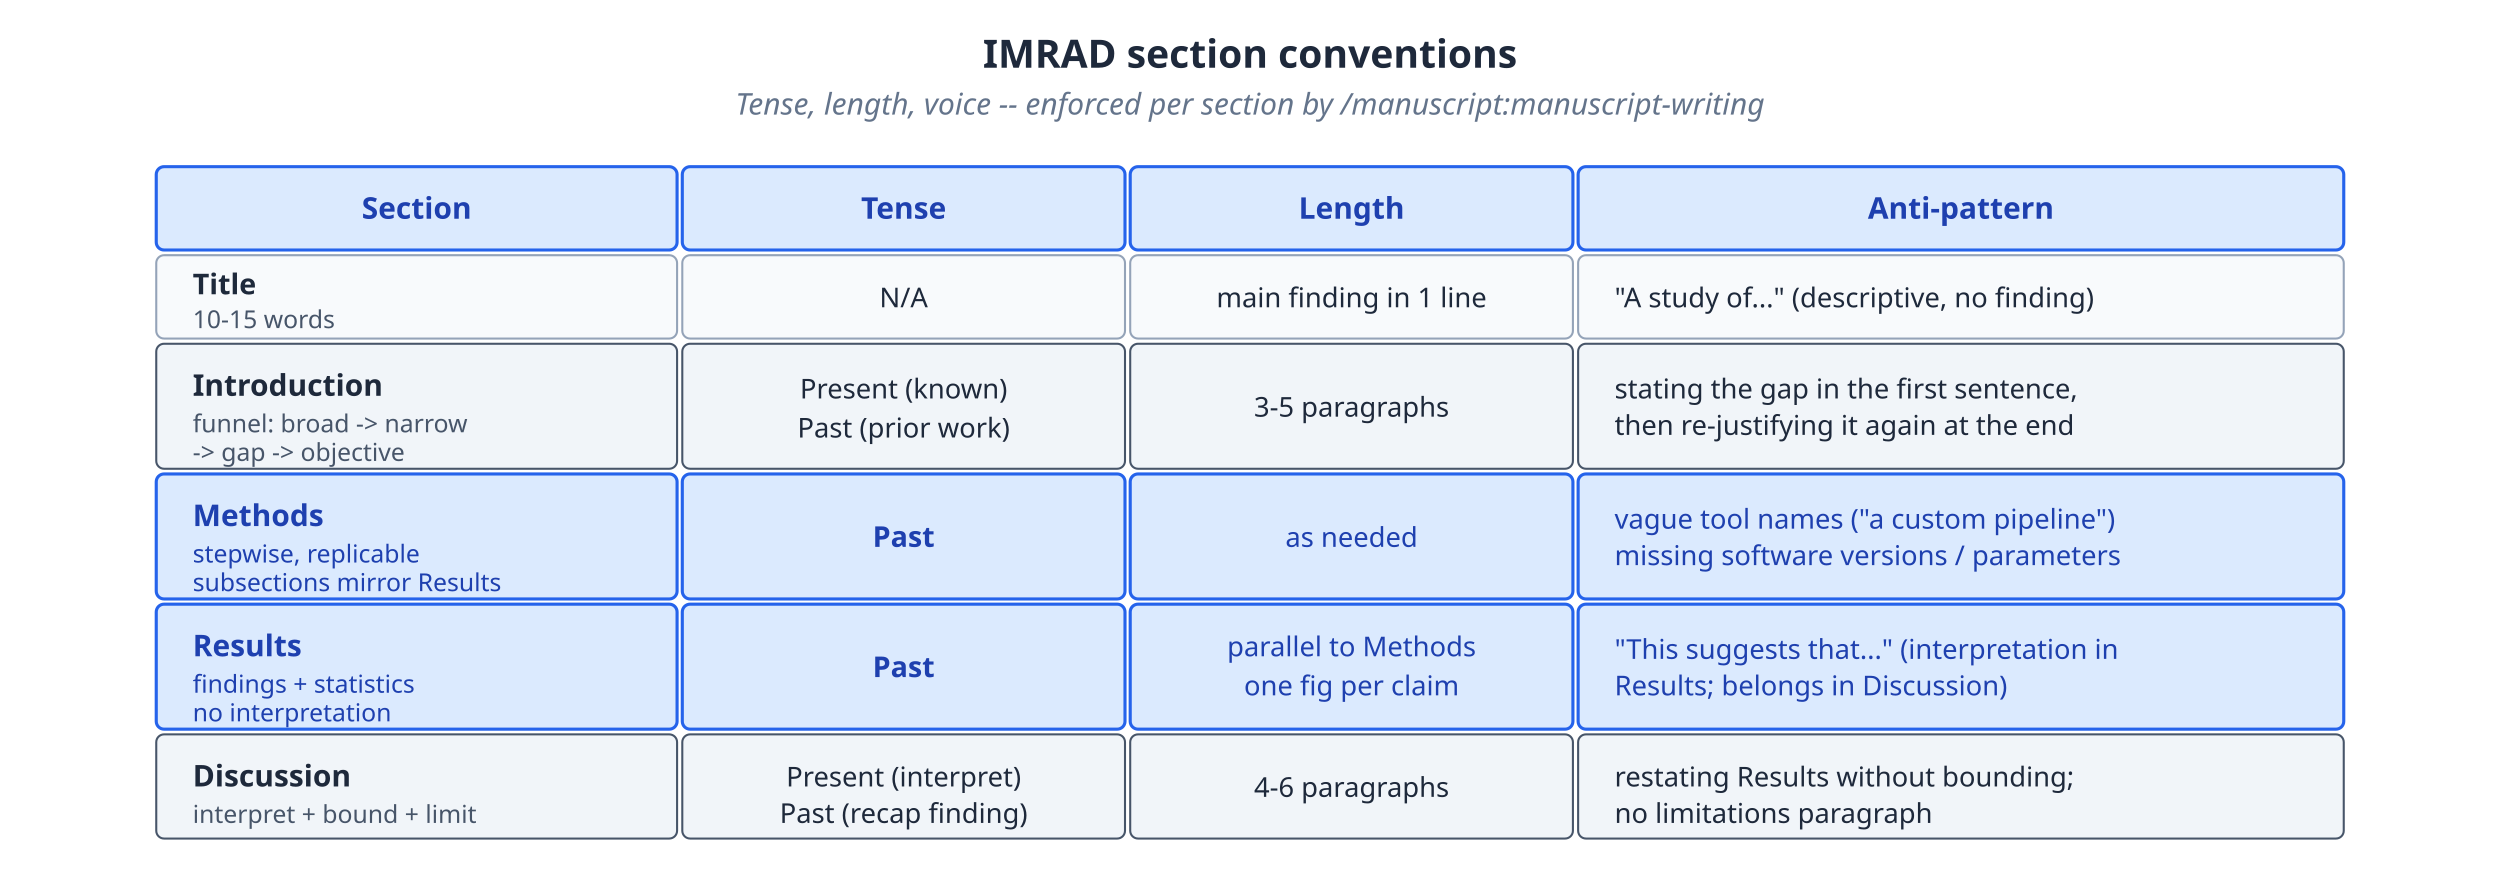
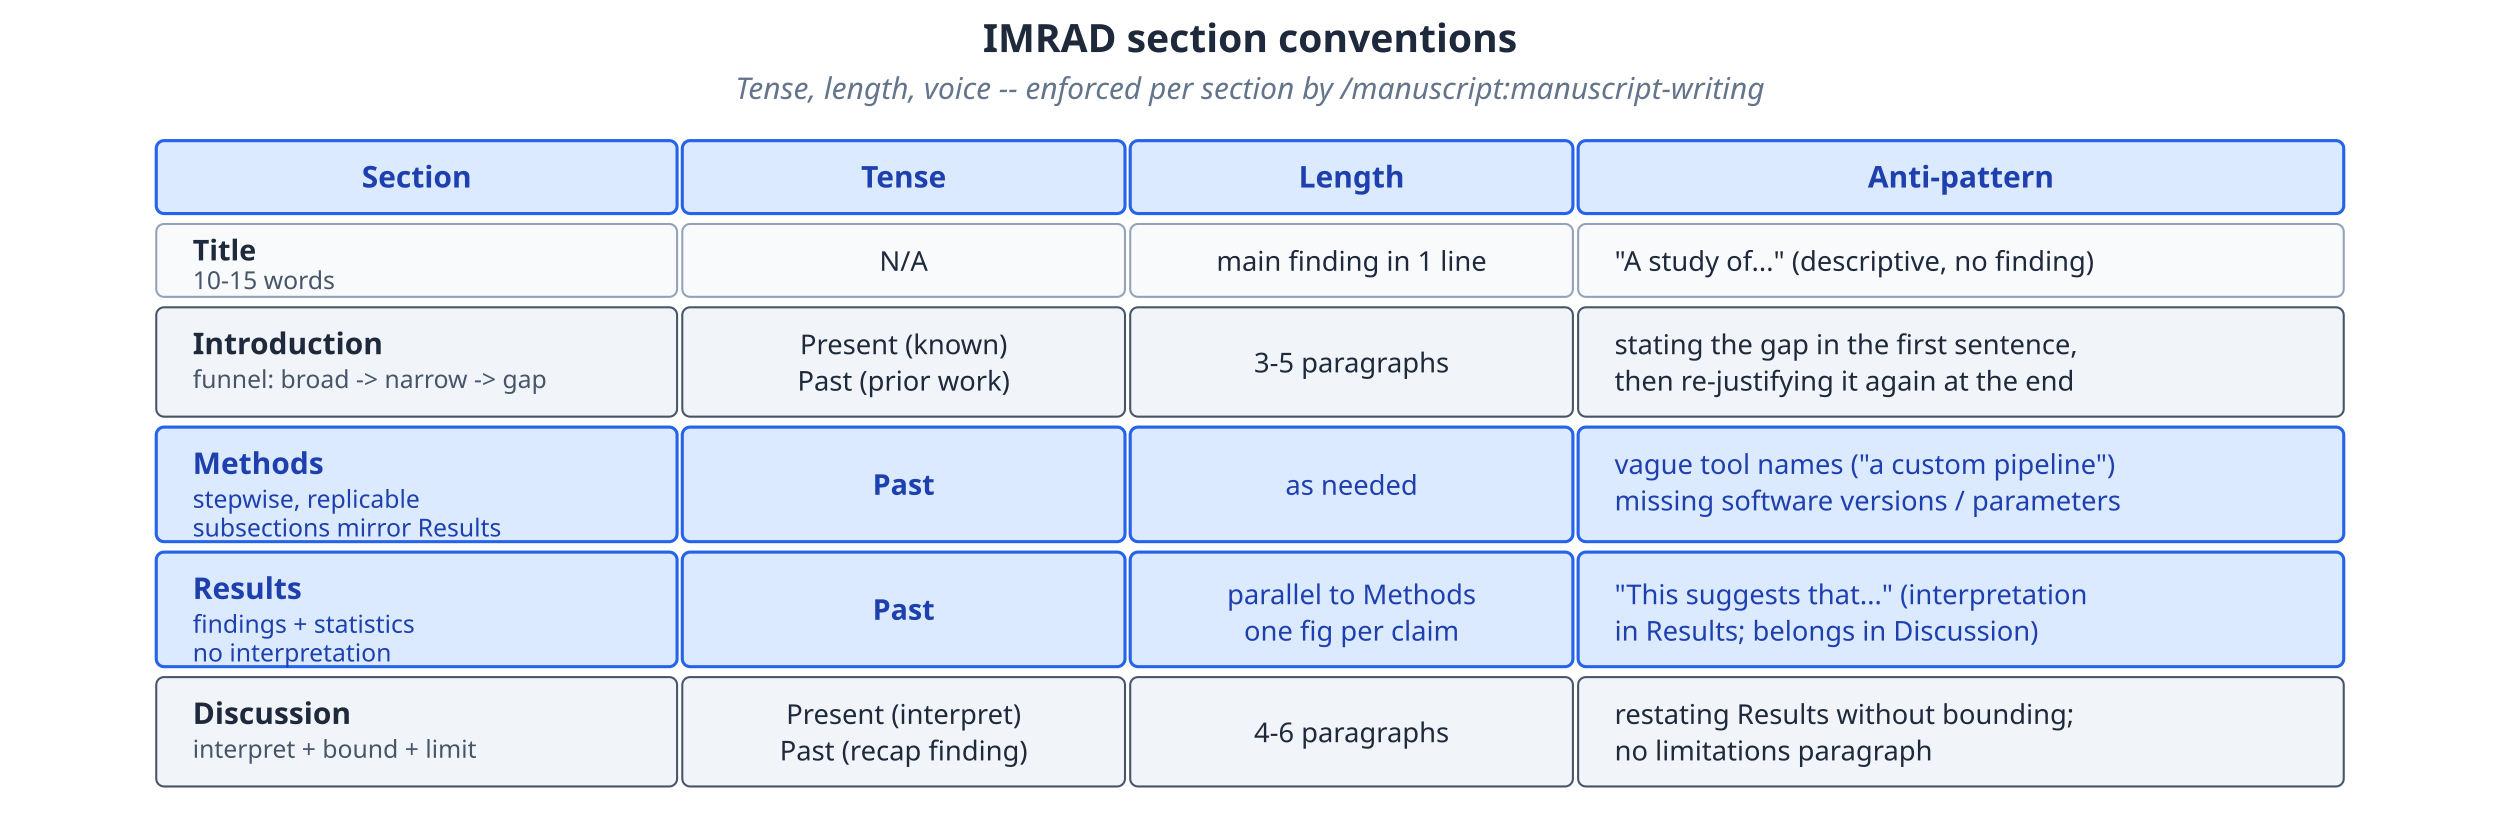
- <svg xmlns="http://www.w3.org/2000/svg" viewBox="0 0 960 340" width="960" height="340">
-   <text x="480" y="26" font-family="sans-serif" font-size="15" fill="#1E293B" font-weight="bold" text-anchor="middle">IMRAD section conventions</text>
-   <text x="480" y="44" font-family="sans-serif" font-size="11.5" fill="#64748B" font-style="italic" text-anchor="middle">Tense, length, voice -- enforced per section by /manuscript:manuscript-writing</text>
+ <svg xmlns="http://www.w3.org/2000/svg" viewBox="0 0 960 320" width="960" height="320">
+   <text x="480" y="20" font-family="sans-serif" font-size="15" fill="#1E293B" font-weight="bold" text-anchor="middle">IMRAD section conventions</text>
+   <text x="480" y="38" font-family="sans-serif" font-size="11.5" fill="#64748B" font-style="italic" text-anchor="middle">Tense, length, voice -- enforced per section by /manuscript:manuscript-writing</text>
  <g>
-     <rect x="60" y="64" width="200" height="32" rx="3" fill="#DBEAFE" stroke="#2563EB" stroke-width="1.2" />
-     <text x="160" y="84" font-family="sans-serif" font-size="11.5" fill="#1E40AF" font-weight="bold" text-anchor="middle">Section</text>
-     <rect x="262" y="64" width="170" height="32" rx="3" fill="#DBEAFE" stroke="#2563EB" stroke-width="1.2" />
-     <text x="347" y="84" font-family="sans-serif" font-size="11.5" fill="#1E40AF" font-weight="bold" text-anchor="middle">Tense</text>
-     <rect x="434" y="64" width="170" height="32" rx="3" fill="#DBEAFE" stroke="#2563EB" stroke-width="1.2" />
-     <text x="519" y="84" font-family="sans-serif" font-size="11.5" fill="#1E40AF" font-weight="bold" text-anchor="middle">Length</text>
-     <rect x="606" y="64" width="294" height="32" rx="3" fill="#DBEAFE" stroke="#2563EB" stroke-width="1.2" />
-     <text x="753" y="84" font-family="sans-serif" font-size="11.5" fill="#1E40AF" font-weight="bold" text-anchor="middle">Anti-pattern</text>
+     <rect x="60" y="54" width="200" height="28" rx="3" fill="#DBEAFE" stroke="#2563EB" stroke-width="1.2" />
+     <text x="160" y="72" font-family="sans-serif" font-size="11.5" fill="#1E40AF" font-weight="bold" text-anchor="middle">Section</text>
+     <rect x="262" y="54" width="170" height="28" rx="3" fill="#DBEAFE" stroke="#2563EB" stroke-width="1.2" />
+     <text x="347" y="72" font-family="sans-serif" font-size="11.5" fill="#1E40AF" font-weight="bold" text-anchor="middle">Tense</text>
+     <rect x="434" y="54" width="170" height="28" rx="3" fill="#DBEAFE" stroke="#2563EB" stroke-width="1.2" />
+     <text x="519" y="72" font-family="sans-serif" font-size="11.5" fill="#1E40AF" font-weight="bold" text-anchor="middle">Length</text>
+     <rect x="606" y="54" width="294" height="28" rx="3" fill="#DBEAFE" stroke="#2563EB" stroke-width="1.2" />
+     <text x="753" y="72" font-family="sans-serif" font-size="11.5" fill="#1E40AF" font-weight="bold" text-anchor="middle">Anti-pattern</text>
  </g>
  <g>
-     <rect x="60" y="98" width="200" height="32" rx="3" fill="#F8FAFC" stroke="#94A3B8" stroke-width="0.8" />
-     <text x="74" y="113" font-family="sans-serif" font-size="11" fill="#1E293B" font-weight="bold">Title</text>
-     <text x="74" y="126" font-family="sans-serif" font-size="9.5" fill="#475569">10-15 words</text>
-     <rect x="262" y="98" width="170" height="32" rx="3" fill="#F8FAFC" stroke="#94A3B8" stroke-width="0.8" />
-     <text x="347" y="118" font-family="sans-serif" font-size="10.5" fill="#1E293B" text-anchor="middle">N/A</text>
-     <rect x="434" y="98" width="170" height="32" rx="3" fill="#F8FAFC" stroke="#94A3B8" stroke-width="0.8" />
-     <text x="519" y="118" font-family="sans-serif" font-size="10.5" fill="#1E293B" text-anchor="middle">main finding in 1 line</text>
-     <rect x="606" y="98" width="294" height="32" rx="3" fill="#F8FAFC" stroke="#94A3B8" stroke-width="0.8" />
-     <text x="620" y="118" font-family="sans-serif" font-size="10.5" fill="#1E293B">"A study of..." (descriptive, no finding)</text>
+     <rect x="60" y="86" width="200" height="28" rx="3" fill="#F8FAFC" stroke="#94A3B8" stroke-width="0.8" />
+     <text x="74" y="100" font-family="sans-serif" font-size="11" fill="#1E293B" font-weight="bold">Title</text>
+     <text x="74" y="111" font-family="sans-serif" font-size="9.5" fill="#475569">10-15 words</text>
+     <rect x="262" y="86" width="170" height="28" rx="3" fill="#F8FAFC" stroke="#94A3B8" stroke-width="0.8" />
+     <text x="347" y="104" font-family="sans-serif" font-size="10.5" fill="#1E293B" text-anchor="middle">N/A</text>
+     <rect x="434" y="86" width="170" height="28" rx="3" fill="#F8FAFC" stroke="#94A3B8" stroke-width="0.8" />
+     <text x="519" y="104" font-family="sans-serif" font-size="10.5" fill="#1E293B" text-anchor="middle">main finding in 1 line</text>
+     <rect x="606" y="86" width="294" height="28" rx="3" fill="#F8FAFC" stroke="#94A3B8" stroke-width="0.8" />
+     <text x="620" y="104" font-family="sans-serif" font-size="10.5" fill="#1E293B">"A study of..." (descriptive, no finding)</text>
  </g>
  <g>
-     <rect x="60" y="132" width="200" height="48" rx="3" fill="#F1F5F9" stroke="#475569" stroke-width="0.8" />
-     <text x="74" y="152" font-family="sans-serif" font-size="11.5" fill="#1E293B" font-weight="bold">Introduction</text>
-     <text x="74" y="166" font-family="sans-serif" font-size="9.5" fill="#475569">funnel: broad -&gt; narrow</text>
-     <text x="74" y="177" font-family="sans-serif" font-size="9.5" fill="#475569">-&gt; gap -&gt; objective</text>
-     <rect x="262" y="132" width="170" height="48" rx="3" fill="#F1F5F9" stroke="#475569" stroke-width="0.8" />
-     <text x="347" y="153" font-family="sans-serif" font-size="10.5" fill="#1E293B" text-anchor="middle">Present (known)</text>
-     <text x="347" y="168" font-family="sans-serif" font-size="10.5" fill="#1E293B" text-anchor="middle">Past (prior work)</text>
-     <rect x="434" y="132" width="170" height="48" rx="3" fill="#F1F5F9" stroke="#475569" stroke-width="0.8" />
-     <text x="519" y="160" font-family="sans-serif" font-size="10.5" fill="#1E293B" text-anchor="middle">3-5 paragraphs</text>
-     <rect x="606" y="132" width="294" height="48" rx="3" fill="#F1F5F9" stroke="#475569" stroke-width="0.8" />
-     <text x="620" y="153" font-family="sans-serif" font-size="10.5" fill="#1E293B">stating the gap in the first sentence,</text>
-     <text x="620" y="167" font-family="sans-serif" font-size="10.5" fill="#1E293B">then re-justifying it again at the end</text>
+     <rect x="60" y="118" width="200" height="42" rx="3" fill="#F1F5F9" stroke="#475569" stroke-width="0.8" />
+     <text x="74" y="136" font-family="sans-serif" font-size="11.5" fill="#1E293B" font-weight="bold">Introduction</text>
+     <text x="74" y="149" font-family="sans-serif" font-size="9.5" fill="#475569">funnel: broad -&gt; narrow -&gt; gap</text>
+     <rect x="262" y="118" width="170" height="42" rx="3" fill="#F1F5F9" stroke="#475569" stroke-width="0.8" />
+     <text x="347" y="136" font-family="sans-serif" font-size="10.5" fill="#1E293B" text-anchor="middle">Present (known)</text>
+     <text x="347" y="150" font-family="sans-serif" font-size="10.5" fill="#1E293B" text-anchor="middle">Past (prior work)</text>
+     <rect x="434" y="118" width="170" height="42" rx="3" fill="#F1F5F9" stroke="#475569" stroke-width="0.8" />
+     <text x="519" y="143" font-family="sans-serif" font-size="10.5" fill="#1E293B" text-anchor="middle">3-5 paragraphs</text>
+     <rect x="606" y="118" width="294" height="42" rx="3" fill="#F1F5F9" stroke="#475569" stroke-width="0.8" />
+     <text x="620" y="136" font-family="sans-serif" font-size="10.5" fill="#1E293B">stating the gap in the first sentence,</text>
+     <text x="620" y="150" font-family="sans-serif" font-size="10.5" fill="#1E293B">then re-justifying it again at the end</text>
  </g>
  <g>
-     <rect x="60" y="182" width="200" height="48" rx="3" fill="#DBEAFE" stroke="#2563EB" stroke-width="1.2" />
-     <text x="74" y="202" font-family="sans-serif" font-size="11.5" fill="#1E40AF" font-weight="bold">Methods</text>
-     <text x="74" y="216" font-family="sans-serif" font-size="9.5" fill="#1E40AF">stepwise, replicable</text>
-     <text x="74" y="227" font-family="sans-serif" font-size="9.5" fill="#1E40AF">subsections mirror Results</text>
-     <rect x="262" y="182" width="170" height="48" rx="3" fill="#DBEAFE" stroke="#2563EB" stroke-width="1.2" />
-     <text x="347" y="210" font-family="sans-serif" font-size="11" fill="#1E40AF" text-anchor="middle" font-weight="bold">Past</text>
-     <rect x="434" y="182" width="170" height="48" rx="3" fill="#DBEAFE" stroke="#2563EB" stroke-width="1.2" />
-     <text x="519" y="210" font-family="sans-serif" font-size="10.5" fill="#1E40AF" text-anchor="middle">as needed</text>
-     <rect x="606" y="182" width="294" height="48" rx="3" fill="#DBEAFE" stroke="#2563EB" stroke-width="1.2" />
-     <text x="620" y="203" font-family="sans-serif" font-size="10.5" fill="#1E40AF">vague tool names ("a custom pipeline")</text>
-     <text x="620" y="217" font-family="sans-serif" font-size="10.5" fill="#1E40AF">missing software versions / parameters</text>
+     <rect x="60" y="164" width="200" height="44" rx="3" fill="#DBEAFE" stroke="#2563EB" stroke-width="1.2" />
+     <text x="74" y="182" font-family="sans-serif" font-size="11.5" fill="#1E40AF" font-weight="bold">Methods</text>
+     <text x="74" y="195" font-family="sans-serif" font-size="9.5" fill="#1E40AF">stepwise, replicable</text>
+     <text x="74" y="206" font-family="sans-serif" font-size="9.5" fill="#1E40AF">subsections mirror Results</text>
+     <rect x="262" y="164" width="170" height="44" rx="3" fill="#DBEAFE" stroke="#2563EB" stroke-width="1.2" />
+     <text x="347" y="190" font-family="sans-serif" font-size="11" fill="#1E40AF" text-anchor="middle" font-weight="bold">Past</text>
+     <rect x="434" y="164" width="170" height="44" rx="3" fill="#DBEAFE" stroke="#2563EB" stroke-width="1.2" />
+     <text x="519" y="190" font-family="sans-serif" font-size="10.5" fill="#1E40AF" text-anchor="middle">as needed</text>
+     <rect x="606" y="164" width="294" height="44" rx="3" fill="#DBEAFE" stroke="#2563EB" stroke-width="1.2" />
+     <text x="620" y="182" font-family="sans-serif" font-size="10.5" fill="#1E40AF">vague tool names ("a custom pipeline")</text>
+     <text x="620" y="196" font-family="sans-serif" font-size="10.5" fill="#1E40AF">missing software versions / parameters</text>
  </g>
  <g>
-     <rect x="60" y="232" width="200" height="48" rx="3" fill="#DBEAFE" stroke="#2563EB" stroke-width="1.2" />
-     <text x="74" y="252" font-family="sans-serif" font-size="11.5" fill="#1E40AF" font-weight="bold">Results</text>
-     <text x="74" y="266" font-family="sans-serif" font-size="9.5" fill="#1E40AF">findings + statistics</text>
-     <text x="74" y="277" font-family="sans-serif" font-size="9.5" fill="#1E40AF">no interpretation</text>
-     <rect x="262" y="232" width="170" height="48" rx="3" fill="#DBEAFE" stroke="#2563EB" stroke-width="1.2" />
-     <text x="347" y="260" font-family="sans-serif" font-size="11" fill="#1E40AF" text-anchor="middle" font-weight="bold">Past</text>
-     <rect x="434" y="232" width="170" height="48" rx="3" fill="#DBEAFE" stroke="#2563EB" stroke-width="1.2" />
-     <text x="519" y="252" font-family="sans-serif" font-size="10.5" fill="#1E40AF" text-anchor="middle">parallel to Methods</text>
-     <text x="519" y="267" font-family="sans-serif" font-size="10.5" fill="#1E40AF" text-anchor="middle">one fig per claim</text>
-     <rect x="606" y="232" width="294" height="48" rx="3" fill="#DBEAFE" stroke="#2563EB" stroke-width="1.2" />
-     <text x="620" y="253" font-family="sans-serif" font-size="10.5" fill="#1E40AF">"This suggests that..." (interpretation in</text>
-     <text x="620" y="267" font-family="sans-serif" font-size="10.5" fill="#1E40AF">Results; belongs in Discussion)</text>
+     <rect x="60" y="212" width="200" height="44" rx="3" fill="#DBEAFE" stroke="#2563EB" stroke-width="1.2" />
+     <text x="74" y="230" font-family="sans-serif" font-size="11.5" fill="#1E40AF" font-weight="bold">Results</text>
+     <text x="74" y="243" font-family="sans-serif" font-size="9.5" fill="#1E40AF">findings + statistics</text>
+     <text x="74" y="254" font-family="sans-serif" font-size="9.5" fill="#1E40AF">no interpretation</text>
+     <rect x="262" y="212" width="170" height="44" rx="3" fill="#DBEAFE" stroke="#2563EB" stroke-width="1.2" />
+     <text x="347" y="238" font-family="sans-serif" font-size="11" fill="#1E40AF" text-anchor="middle" font-weight="bold">Past</text>
+     <rect x="434" y="212" width="170" height="44" rx="3" fill="#DBEAFE" stroke="#2563EB" stroke-width="1.2" />
+     <text x="519" y="232" font-family="sans-serif" font-size="10.5" fill="#1E40AF" text-anchor="middle">parallel to Methods</text>
+     <text x="519" y="246" font-family="sans-serif" font-size="10.5" fill="#1E40AF" text-anchor="middle">one fig per claim</text>
+     <rect x="606" y="212" width="294" height="44" rx="3" fill="#DBEAFE" stroke="#2563EB" stroke-width="1.2" />
+     <text x="620" y="232" font-family="sans-serif" font-size="10.5" fill="#1E40AF">"This suggests that..." (interpretation</text>
+     <text x="620" y="246" font-family="sans-serif" font-size="10.5" fill="#1E40AF">in Results; belongs in Discussion)</text>
  </g>
  <g>
-     <rect x="60" y="282" width="200" height="40" rx="3" fill="#F1F5F9" stroke="#475569" stroke-width="0.8" />
-     <text x="74" y="302" font-family="sans-serif" font-size="11.5" fill="#1E293B" font-weight="bold">Discussion</text>
-     <text x="74" y="316" font-family="sans-serif" font-size="9.5" fill="#475569">interpret + bound + limit</text>
-     <rect x="262" y="282" width="170" height="40" rx="3" fill="#F1F5F9" stroke="#475569" stroke-width="0.8" />
-     <text x="347" y="302" font-family="sans-serif" font-size="10.5" fill="#1E293B" text-anchor="middle">Present (interpret)</text>
-     <text x="347" y="316" font-family="sans-serif" font-size="10.5" fill="#1E293B" text-anchor="middle">Past (recap finding)</text>
-     <rect x="434" y="282" width="170" height="40" rx="3" fill="#F1F5F9" stroke="#475569" stroke-width="0.8" />
-     <text x="519" y="306" font-family="sans-serif" font-size="10.5" fill="#1E293B" text-anchor="middle">4-6 paragraphs</text>
-     <rect x="606" y="282" width="294" height="40" rx="3" fill="#F1F5F9" stroke="#475569" stroke-width="0.8" />
-     <text x="620" y="302" font-family="sans-serif" font-size="10.5" fill="#1E293B">restating Results without bounding;</text>
-     <text x="620" y="316" font-family="sans-serif" font-size="10.5" fill="#1E293B">no limitations paragraph</text>
+     <rect x="60" y="260" width="200" height="42" rx="3" fill="#F1F5F9" stroke="#475569" stroke-width="0.8" />
+     <text x="74" y="278" font-family="sans-serif" font-size="11.5" fill="#1E293B" font-weight="bold">Discussion</text>
+     <text x="74" y="291" font-family="sans-serif" font-size="9.5" fill="#475569">interpret + bound + limit</text>
+     <rect x="262" y="260" width="170" height="42" rx="3" fill="#F1F5F9" stroke="#475569" stroke-width="0.8" />
+     <text x="347" y="278" font-family="sans-serif" font-size="10.5" fill="#1E293B" text-anchor="middle">Present (interpret)</text>
+     <text x="347" y="292" font-family="sans-serif" font-size="10.5" fill="#1E293B" text-anchor="middle">Past (recap finding)</text>
+     <rect x="434" y="260" width="170" height="42" rx="3" fill="#F1F5F9" stroke="#475569" stroke-width="0.8" />
+     <text x="519" y="285" font-family="sans-serif" font-size="10.5" fill="#1E293B" text-anchor="middle">4-6 paragraphs</text>
+     <rect x="606" y="260" width="294" height="42" rx="3" fill="#F1F5F9" stroke="#475569" stroke-width="0.8" />
+     <text x="620" y="278" font-family="sans-serif" font-size="10.5" fill="#1E293B">restating Results without bounding;</text>
+     <text x="620" y="292" font-family="sans-serif" font-size="10.5" fill="#1E293B">no limitations paragraph</text>
  </g>
</svg>
